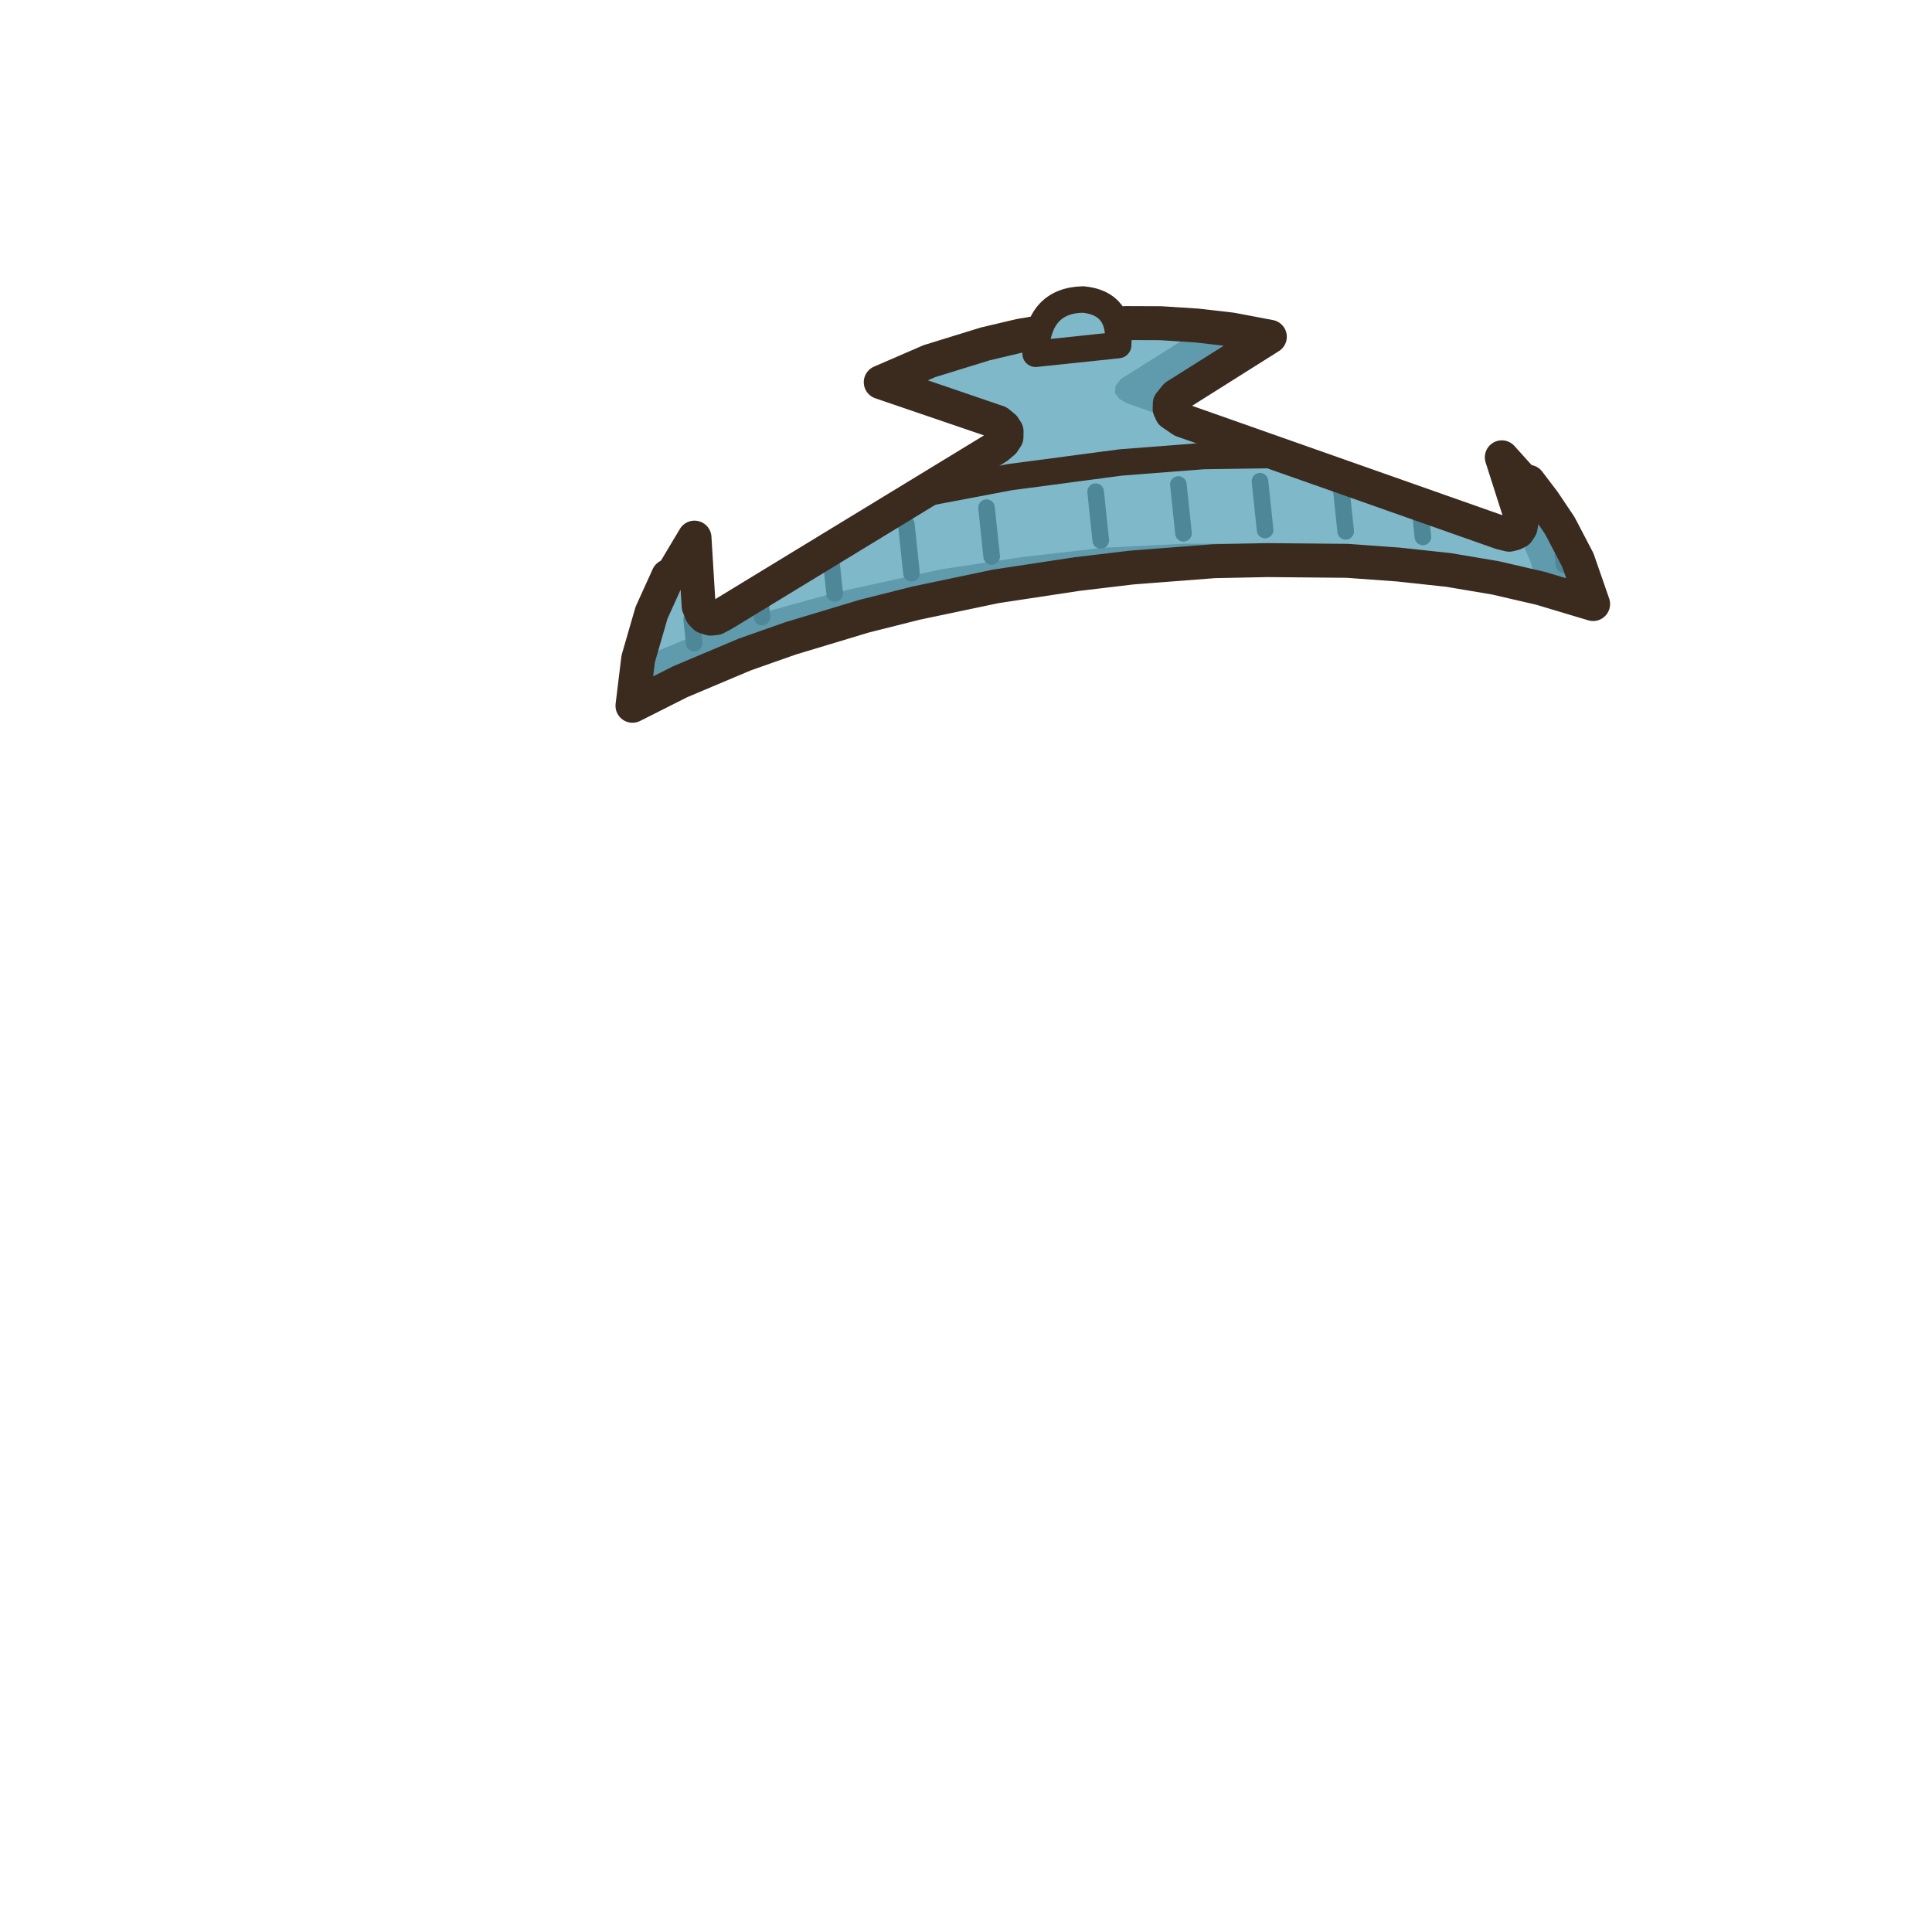
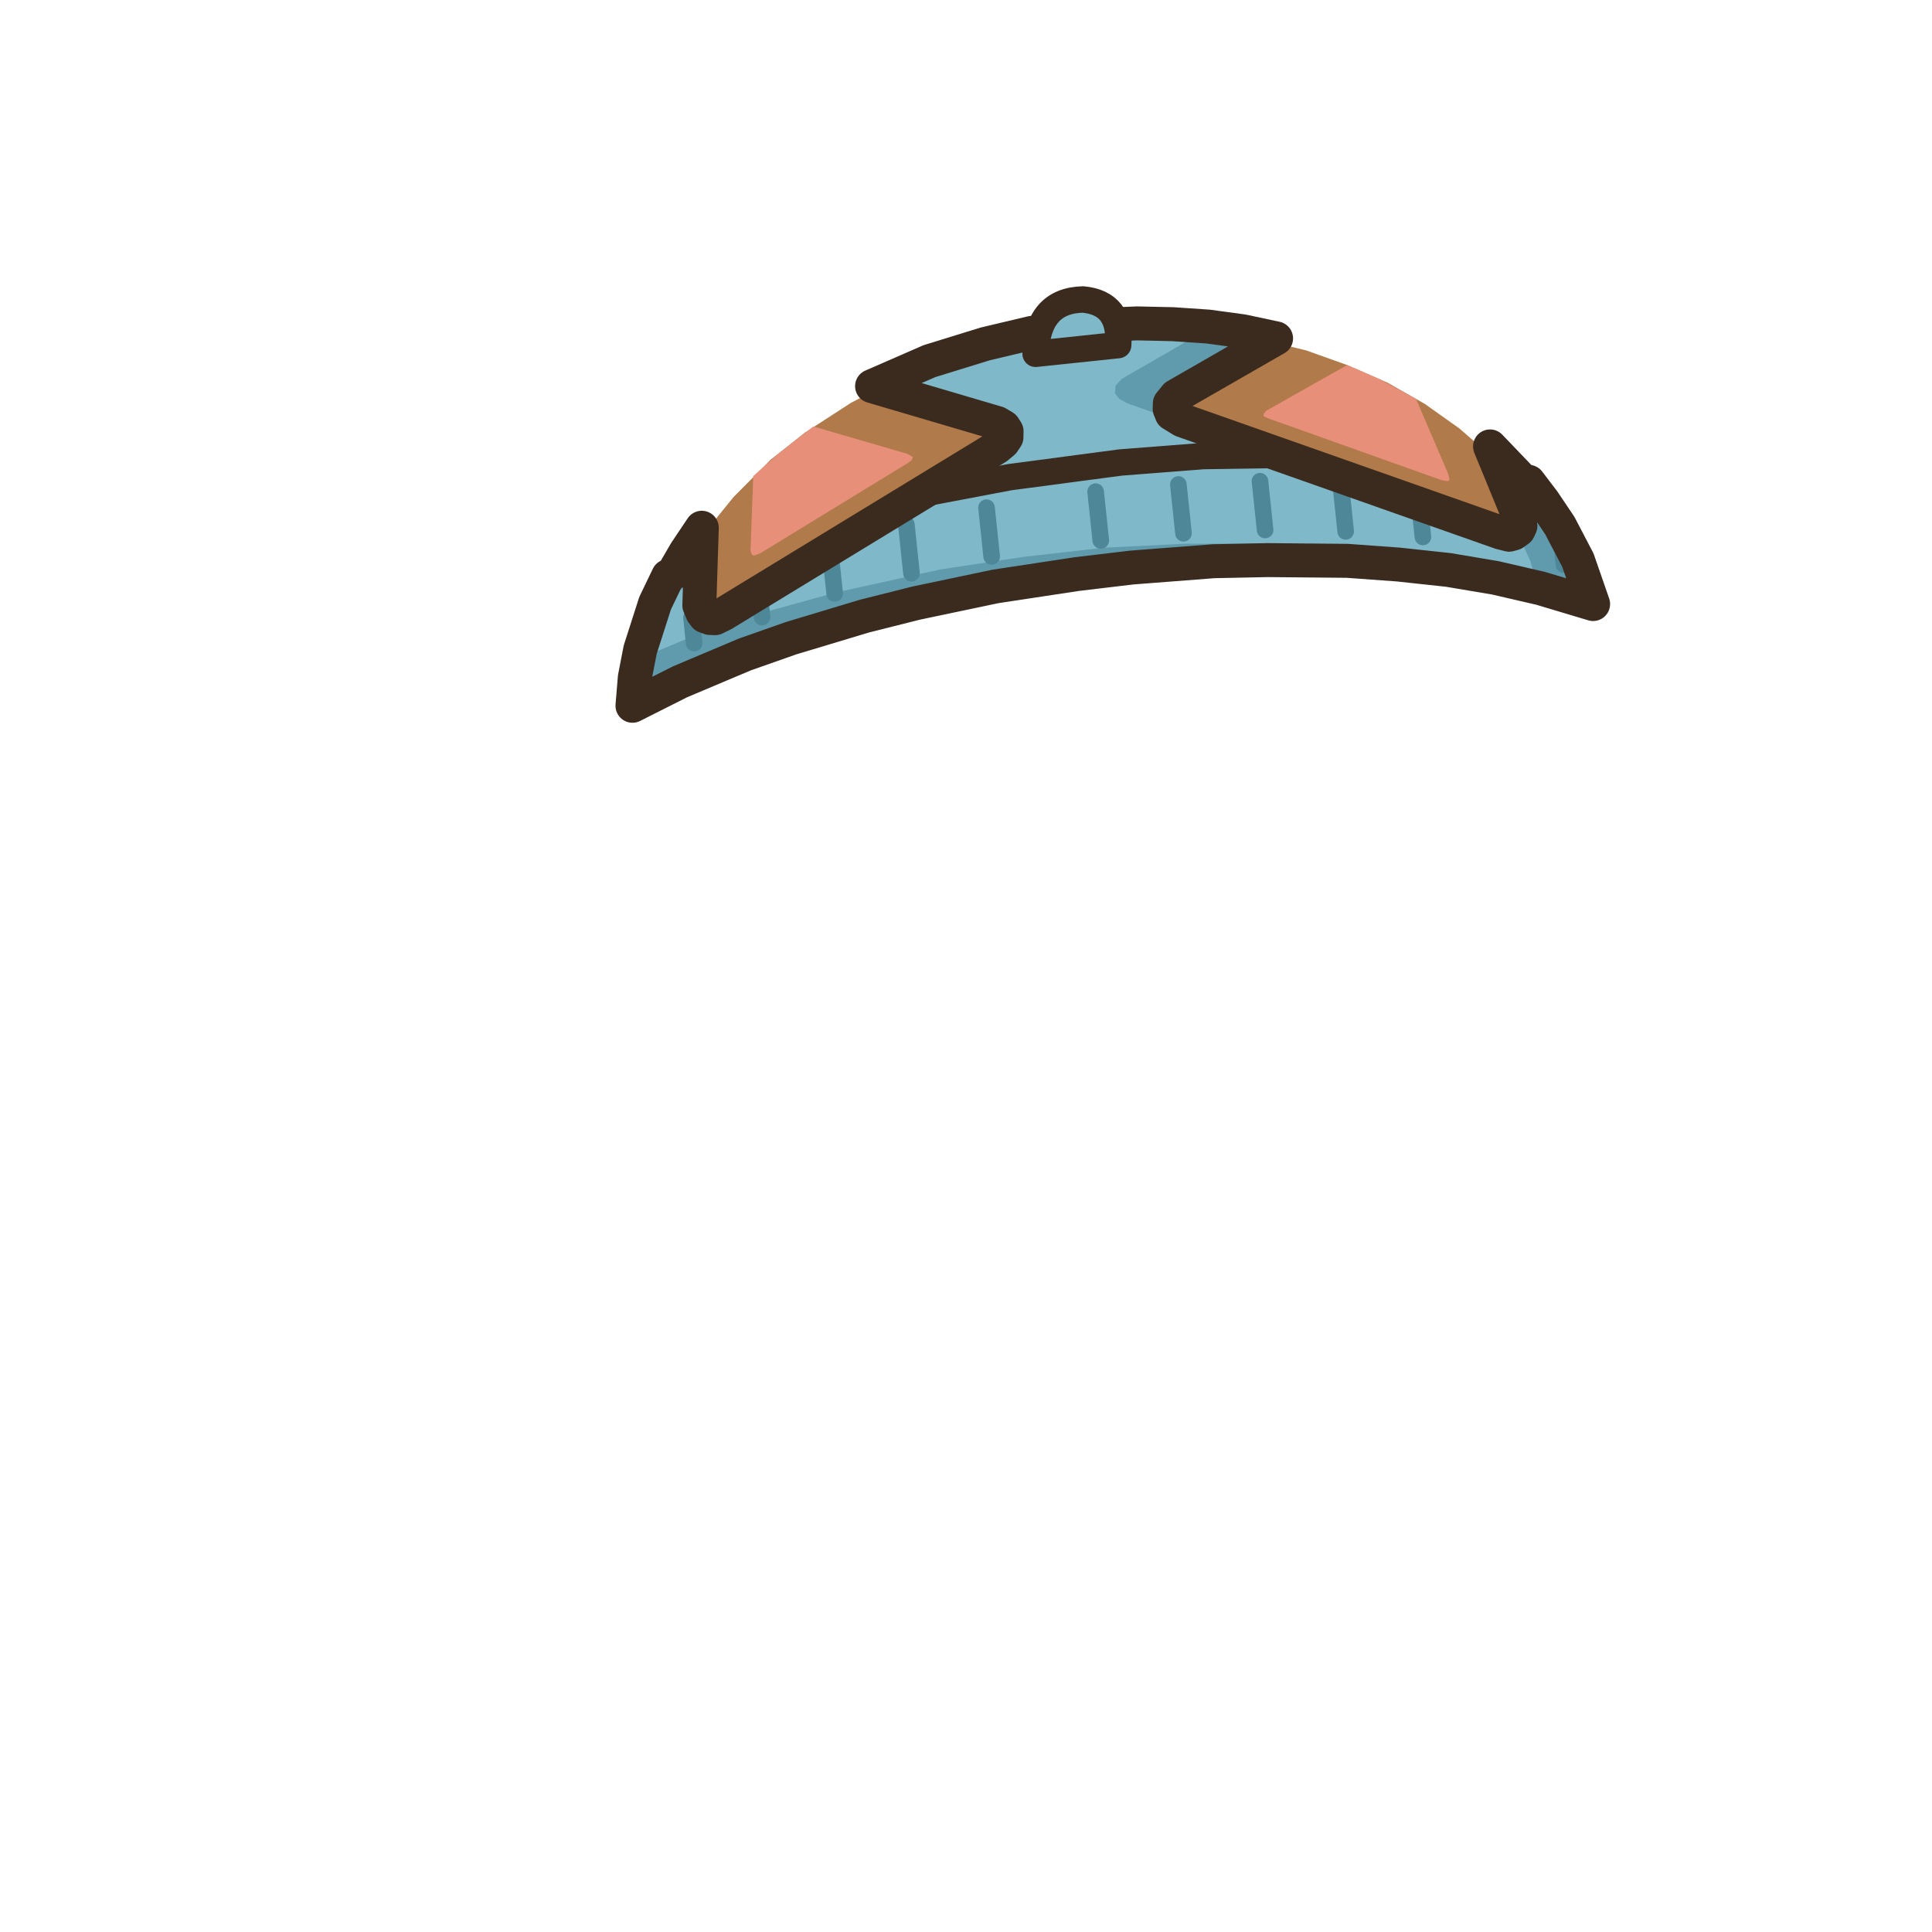
<svg xmlns="http://www.w3.org/2000/svg" viewBox="0 0 256 256">
  <g transform="translate(-4 12) rotate(-6 152 80)">
-     <path d="M208.4 57.4 L206 54.1 L207.6 61.8 L207.7 62.9 L207.5 63.6 L207.1 64.1 L206.6 64.3 L205.9 64.4 L204.8 64 L164.4 44.8 L163.1 43.7 L162.9 43.1 L163 42.4 L163.9 41.5 L177.1 35 L172.1 33.5 L167.6 32.5 L162.9 31.7 L158.3 31.2 L153.6 31 L148.9 31.1 L144.2 31.4 L139.5 32 L131.9 33.5 L125.2 35.6 L140.1 42.5 L140.8 43.2 L141.1 43.8 L141 44.6 L140.5 45.2 L139.6 45.8 L101.2 64 L100.2 64.4 L99.5 64.4 L98.8 64.1 L98.4 63.6 L98.1 62.6 L98.5 53.5 L95.2 57.9 L94.5 58.2 L91.8 62.8 L89.4 68.7 L88 74.8 L94.6 72.3 L103.5 69.6 L109.8 68.1 L119.8 66.2 L126.8 65.2 L137.5 64.1 L148.4 63.6 L155.7 63.5 L166.6 63.8 L173.7 64.4 L184.2 65.6 L190.9 66.8 L197.4 68.2 L203.5 69.9 L209.3 71.9 L216 74.7 L214.6 68.7 L212.7 63.9 L210.9 60.5 L209.2 57.7Z" fill="#7FB8C8" fill-rule="evenodd" />
-     <path d="M208.4 57.4 L206 54.1 L207.7 62.4 L207.5 63.5 L207 64.1 L208.3 68.1 L209 71.7 L202.3 68.9 L196.5 66.9 L190.4 65.2 L180.6 63.2 L173.7 62.2 L163.1 61.1 L152.3 60.5 L141.4 60.6 L130.5 61.1 L116.3 62.7 L106.1 64.4 L96.5 66.6 L89.5 68.7 L88 74.8 L94.6 72.3 L103.5 69.6 L109.8 68.1 L119.8 66.2 L126.8 65.2 L137.5 64.1 L148.4 63.6 L155.7 63.5 L166.6 63.8 L173.7 64.4 L184.2 65.6 L190.9 66.8 L197.4 68.2 L203.5 69.9 L209.3 71.9 L216 74.7 L214.6 68.7 L212.2 62.8 L209.2 57.7ZM164.4 44.8 L163.4 44.1 L162.9 43.2 L163.1 42.3 L163.8 41.6 L177.1 35 L173.6 33.9 L168.7 32.7 L156.9 38.5 L156.1 39.3 L155.9 40.3 L156.4 41.1 L157.4 41.8 L197.8 61 L199.2 61.4ZM98.5 53.5 L95.2 57.9 L94.5 58.2 L92.6 61.4 L93.8 61.2 L98.3 59.1Z" fill="#5F9BAD" />
-     <path d="M97 67.4 L97 64.2M106.3 64.9 L106.3 63.3M116.2 62.8 L116.2 58.6M126.6 61.2 L126.6 54.7M137.4 60.1 L137.4 53.6M152 59.5 L152 53M163 59.7 L163 53.2M173.8 60.4 L173.8 53.9M184.4 61.7 L184.4 56M194.5 63.5 L194.5 60.8M212.7 69.1 L212.7 67.8" fill="none" stroke="#4E8798" stroke-width="2.2" stroke-linecap="round" stroke-linejoin="round" />
-     <path d="M91.8 73.3 L97.5 71.3 L103.5 69.6 L109.8 68.1 L119.8 66.2 L126.8 65.2 L137.5 64.1 L148.4 63.6 L155.7 63.5 L166.6 63.8 L173.7 64.4 L184.2 65.6 L190.9 66.8 L197.4 68.2 L203.5 69.9 L209.3 71.9 L216 74.7 L214.9 69.9 L213.7 66.3 L211.6 61.6 L209.2 57.7 L206.5 56.7 L207.7 62.9 L207.5 63.6 L207 64.1 L206.4 64.4 L205.8 64.4 L204.8 64 L176.7 50.7 L166.7 49.8 L155.7 49.5 L140.9 49.9 L128.8 50.9 L101.2 64 L100.2 64.4 L98.9 64.1 L98.2 63.1 L98.1 62 L98.4 56.9 L94.5 58.2 L92.4 61.6 L90.3 66.3 L89.1 69.9 L88 74.8Z" fill="none" stroke="#3B2A1E" stroke-width="3.5" stroke-linecap="round" stroke-linejoin="round" />
-     <path d="M208.4 57.4 L206 54.1 L207.6 61.8 L207.7 62.9 L207.5 63.6 L207.1 64.1 L206.6 64.3 L205.9 64.4 L204.8 64 L164.4 44.8 L163.1 43.7 L162.9 43.1 L163 42.4 L163.9 41.5 L177.1 35 L172.1 33.5 L167.6 32.5 L162.9 31.7 L158.3 31.2 L153.6 31 L148.9 31.1 L144.2 31.4 L139.5 32 L131.9 33.5 L125.2 35.6 L140.1 42.5 L140.8 43.2 L141.1 43.8 L141 44.6 L140.5 45.2 L139.6 45.8 L101.2 64 L100.2 64.4 L99.5 64.4 L98.8 64.1 L98.4 63.6 L98.1 62.6 L98.5 53.5 L95.2 57.9 L94.5 58.2 L91.8 62.8 L89.4 68.7 L88 74.8 L94.6 72.3 L103.5 69.6 L109.8 68.1 L119.8 66.2 L126.8 65.2 L137.5 64.1 L148.4 63.6 L155.7 63.5 L166.6 63.8 L173.7 64.4 L184.2 65.6 L190.9 66.8 L197.4 68.2 L203.5 69.9 L209.3 71.9 L216 74.7 L214.6 68.7 L212.7 63.9 L210.9 60.5 L209.2 57.7Z" fill="none" stroke="#3B2A1E" stroke-width="4.5" stroke-linecap="round" stroke-linejoin="round" />
+     <path d="M205.4 64.3 L206.3 64.4 L207 64.1 L207.4 63.6 L207.6 62.9 L205 54.2 L200.8 49.7 L196.6 46 L192 42.7 L186.9 39.8 L181.7 37.3 L177.2 35.7 L164.4 41.3 L163.5 41.8 L163.1 42.3 L162.9 42.9 L163.1 43.7 L163.5 44.2 L164.3 44.7ZM140.1 45.5 L140.9 44.8 L141.1 44 L140.8 43.2 L140 42.6 L124.8 36.4 L121 37.9 L114.5 41.2 L109.6 44.3 L104.2 48.7 L100.3 52.6 L99.5 53.6 L98.3 61.9 L98.5 63.5 L98.9 64.1 L99.5 64.4 L100.2 64.4 L101.2 64.1Z" fill="#B07A4A" />
+     <path d="M175.6 44.7 L175.2 45.1 L175.2 45.4 L175.9 45.8 L197.8 56.3 L198.6 56.5 L198.8 56.3 L198.7 55.5 L195.5 45.2 L190.8 42 L186.9 39.8ZM105.7 56 L105.8 56.5 L106.1 56.7 L106.9 56.5 L127.7 46.6 L128.2 46.3 L128.4 45.9 L127.7 45.4 L115.7 40.5 L110.9 43.5 L107.1 46.2Z" fill="#E88F7A" />
+     <path d="M208.4 57.4 L204.6 52.5 L207.5 62.4 L207.5 63.4 L207.2 63.9 L206.5 64.3 L205.9 64.4 L204.8 64 L164.4 44.8 L163.1 43.8 L162.9 43.1 L163 42.4 L163.9 41.5 L177.9 35.3 L173.6 33.9 L169.1 32.8 L164.5 32 L159.8 31.4 L155.1 31.1 L150.4 31 L145.7 31.2 L139.5 32 L131.9 33.5 L124 36 L140 42.6 L140.8 43.2 L141.1 43.8 L141 44.6 L140.5 45.2 L139.6 45.8 L101.2 64 L100.1 64.4 L99.4 64.3 L98.8 64 L98.5 63.5 L98.2 62.5 L99.6 52.3 L97.1 55.3 L95.2 57.9 L94.5 58.2 L92.4 61.6 L89.8 67.5 L88.7 71.1 L88 74.8 L94.6 72.3 L103.5 69.6 L109.8 68.1 L119.8 66.2 L126.8 65.2 L137.5 64.1 L148.4 63.6 L155.7 63.5 L166.6 63.8 L173.7 64.4 L184.2 65.6 L190.9 66.8 L197.4 68.2 L203.5 69.9 L209.3 71.9 L216 74.7 L214.6 68.7 L212.7 63.9 L210.9 60.5 L209.2 57.7Z" fill="#7FB8C8" fill-rule="evenodd" />
+     <path d="M208.4 57.4 L204.6 52.5 L207.5 62.3 L207.5 63.4 L207 64.1 L208.3 68.1 L209 71.7 L202.3 68.9 L196.5 66.9 L190.4 65.2 L180.6 63.2 L173.7 62.2 L163.1 61.1 L152.3 60.5 L141.4 60.6 L130.5 61.1 L116.3 62.7 L106.1 64.4 L96.5 66.6 L89.5 68.7 L88 74.8 L94.6 72.3 L103.5 69.6 L109.8 68.1 L119.8 66.2 L126.8 65.2 L137.5 64.1 L148.4 63.6 L155.7 63.5 L166.6 63.8 L173.7 64.4 L184.2 65.6 L190.9 66.8 L197.4 68.2 L203.5 69.9 L209.3 71.9 L216 74.7 L214.6 68.7 L212.2 62.8 L209.2 57.7ZM164.4 44.8 L163.4 44.1 L162.9 43.2 L163.1 42.3 L163.9 41.6 L178 35.3 L173.6 33.9 L169.6 32.9 L157 38.5 L156.1 39.3 L155.9 40.3 L156.4 41.1 L157.4 41.8 L197.8 61 L199.2 61.4ZM124 36 L133.5 39.9 L132.5 39.3 L124.2 36ZM98.7 58.9 L99.6 52.3 L97.1 55.3 L95.2 57.9 L94.5 58.2 L92.6 61.4 L93.8 61.2Z" fill="#5F9BAD" />
+     <path d="M97 67.4 L97 64M106.3 64.9 L106.3 63.3M116.2 62.8 L116.2 58.6M126.6 61.2 L126.6 54.7M137.4 60.1 L137.4 53.6M152 59.5 L152 53M163 59.7 L163 53.2M173.8 60.4 L173.8 53.9M184.4 61.7 L184.4 56M194.5 63.5 L194.5 60.8M212.7 69.1 L212.7 67.8" fill="none" stroke="#4E8798" stroke-width="2.2" stroke-linecap="round" stroke-linejoin="round" />
+     <path d="M91.8 73.3 L97.5 71.3 L103.5 69.6 L109.8 68.1 L119.8 66.2 L126.8 65.2 L137.5 64.1 L148.4 63.6 L155.7 63.5 L166.6 63.8 L173.7 64.4 L184.2 65.6 L190.9 66.8 L197.4 68.2 L203.5 69.9 L209.3 71.9 L216 74.7 L214.9 69.9 L213.7 66.3 L211.6 61.6 L209.2 57.7 L205.7 56.5 L207.6 62.9 L207.4 63.5 L207.1 64.1 L206.4 64.4 L205.8 64.4 L204.8 64 L176.7 50.7 L166.7 49.8 L155.7 49.5 L140.9 49.9 L128.8 50.9 L101.2 64 L100.2 64.4 L99.5 64.4 L98.9 64.1 L98.3 63 L98.3 61.9 L99 56.7 L94.5 58.2 L92.4 61.6 L90.3 66.3 L89.1 69.9 L88 74.8Z" fill="none" stroke="#3B2A1E" stroke-width="3.5" stroke-linecap="round" stroke-linejoin="round" />
+     <path d="M208.4 57.4 L204.6 52.5 L207.5 62.4 L207.5 63.4 L207.2 63.9 L206.5 64.3 L205.9 64.4 L204.8 64 L164.4 44.8 L163.1 43.8 L162.9 43.1 L163 42.4 L163.9 41.5 L177.9 35.3 L173.6 33.9 L169.1 32.8 L164.5 32 L159.8 31.4 L155.1 31.1 L150.4 31 L145.7 31.2 L139.5 32 L131.9 33.5 L124 36 L140 42.6 L140.8 43.2 L141.1 43.8 L141 44.6 L140.5 45.2 L139.6 45.8 L101.2 64 L100.1 64.4 L99.4 64.3 L98.8 64 L98.5 63.5 L98.2 62.5 L99.6 52.3 L97.1 55.3 L95.2 57.9 L94.5 58.2 L92.4 61.6 L89.8 67.5 L88.7 71.1 L88 74.8 L94.6 72.3 L103.5 69.6 L109.8 68.1 L119.8 66.2 L126.8 65.2 L137.5 64.1 L148.4 63.6 L155.7 63.5 L166.6 63.8 L173.7 64.4 L184.2 65.6 L190.9 66.8 L197.4 68.2 L203.5 69.9 L209.3 71.9 L216 74.7 L214.6 68.7 L212.7 63.9 L210.9 60.5 L209.2 57.7Z" fill="none" stroke="#3B2A1E" stroke-width="4.5" stroke-linecap="round" stroke-linejoin="round" />
    <path d="M146 34 Q147 27 153 27.5 Q158 28.5 157 34Z" fill="#7FB8C8" stroke="#3B2A1E" stroke-width="3.5" stroke-linejoin="round" />
  </g>
</svg>
